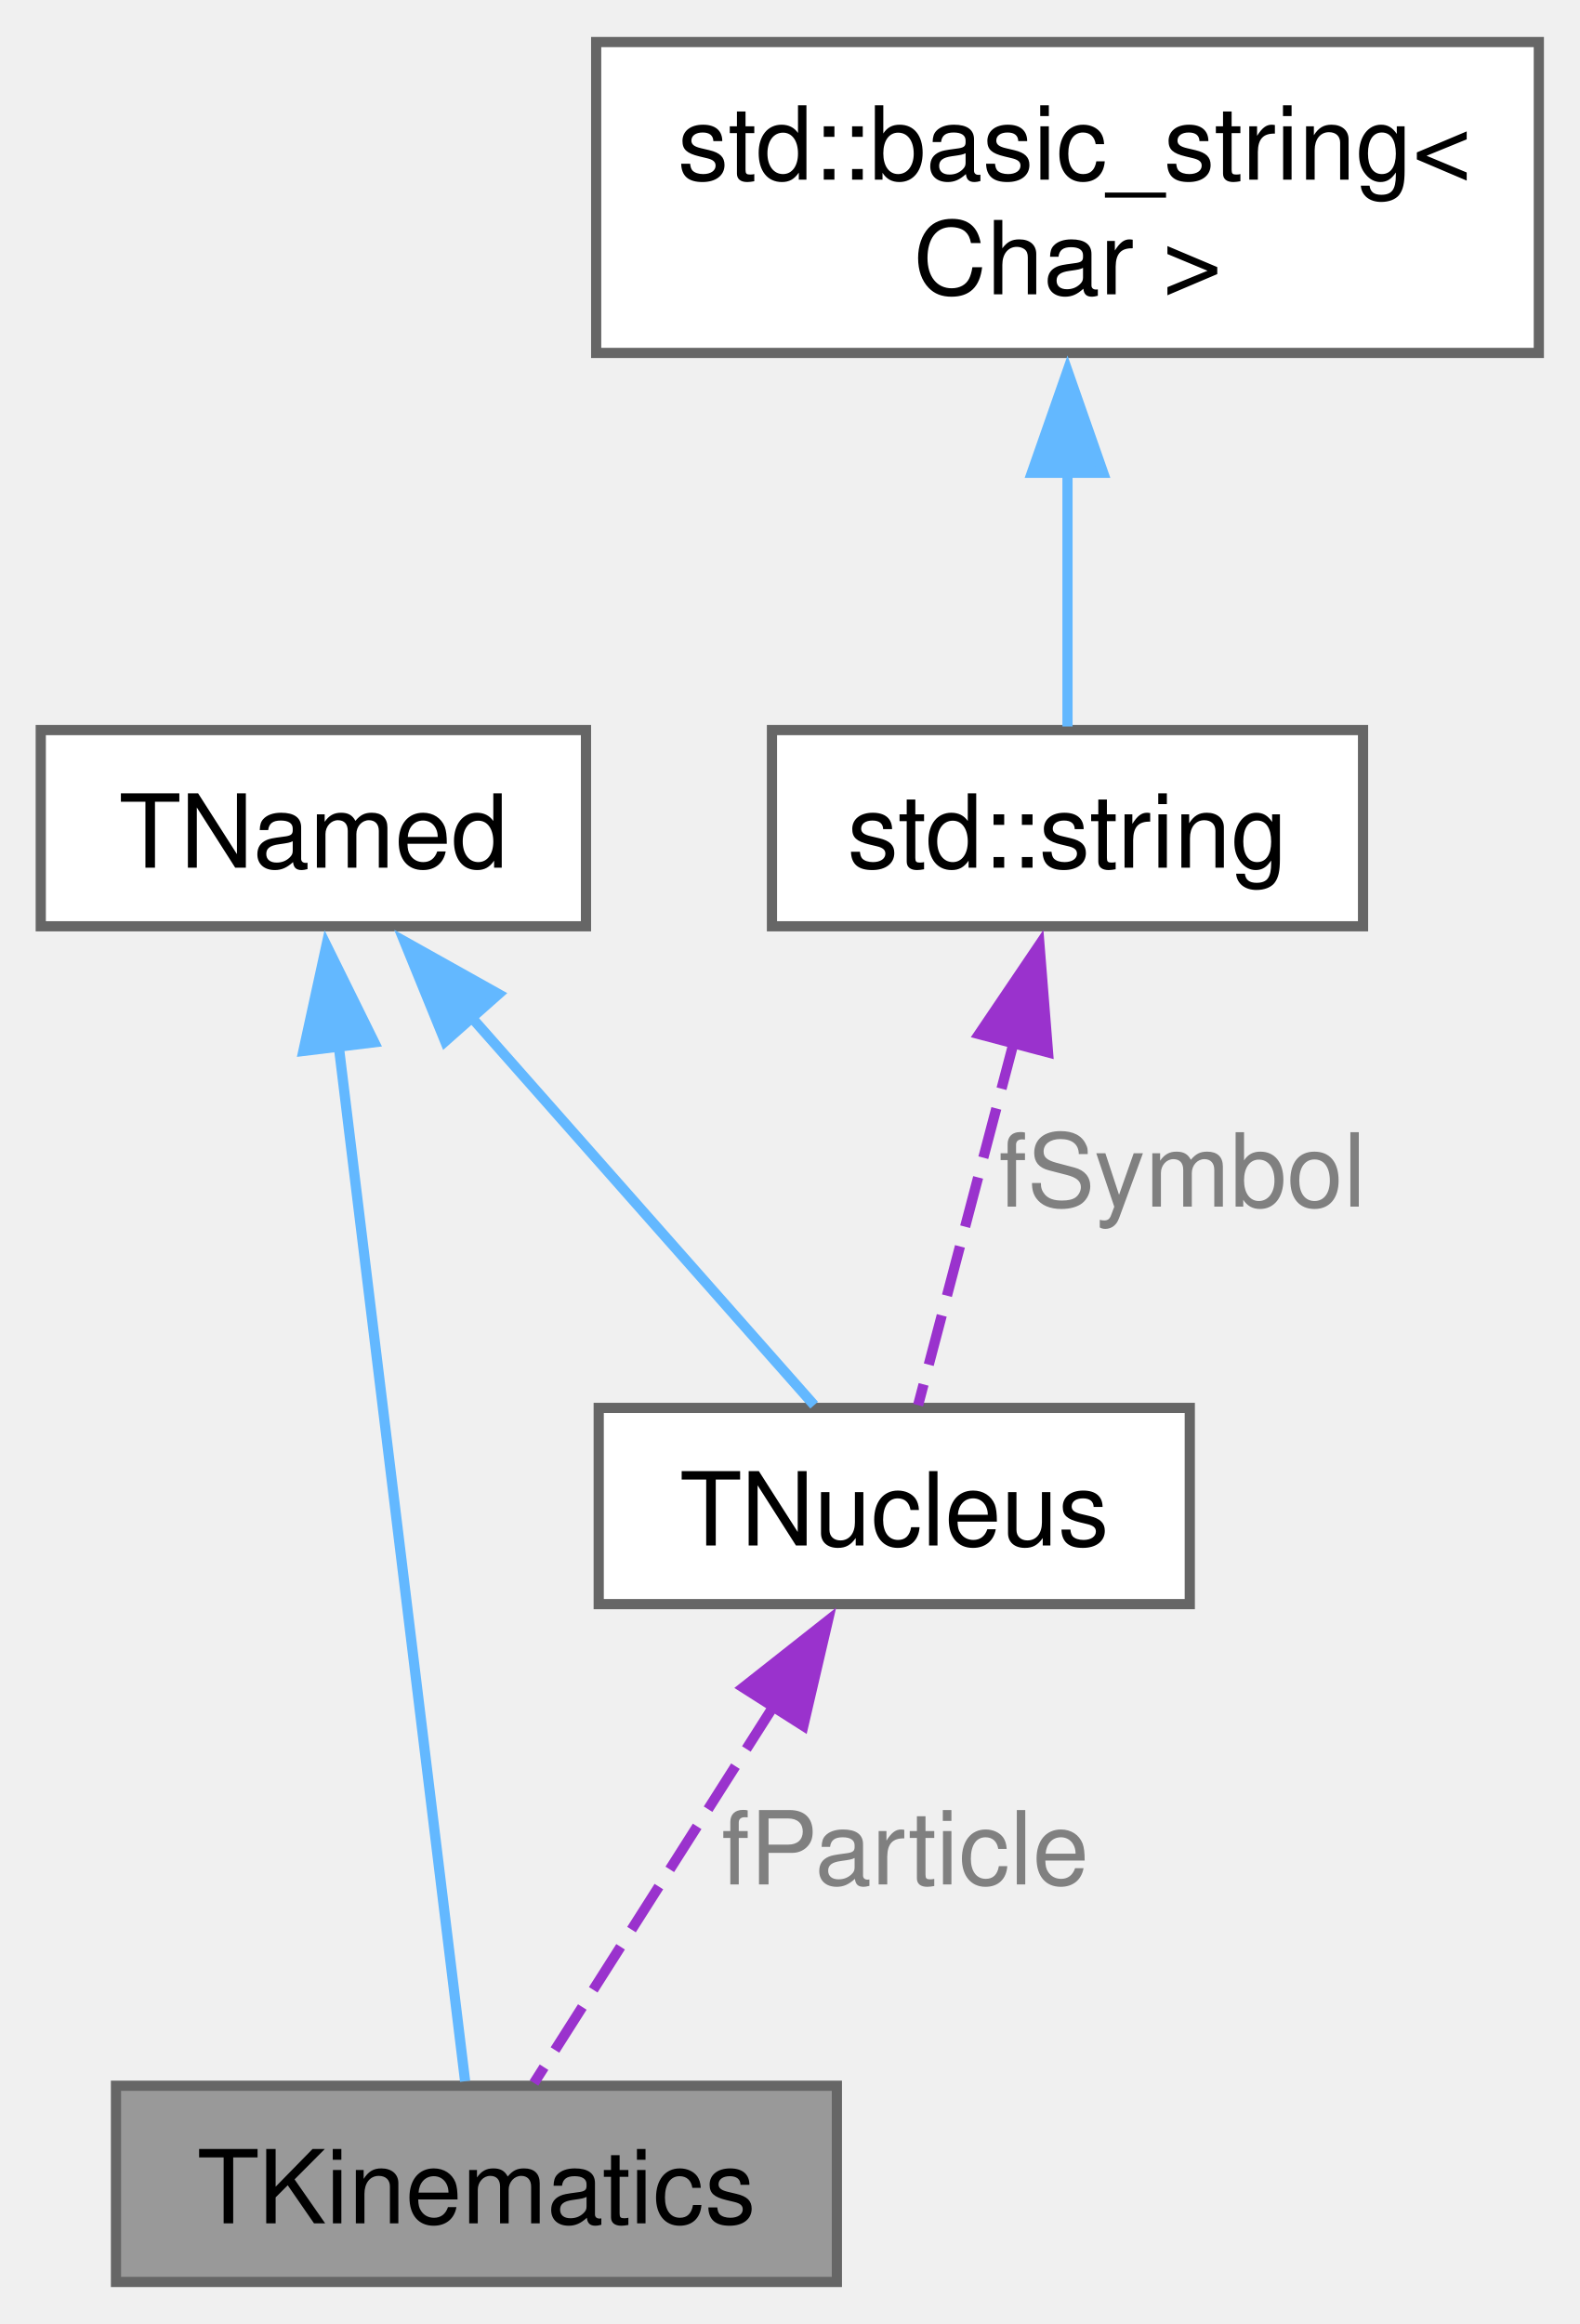
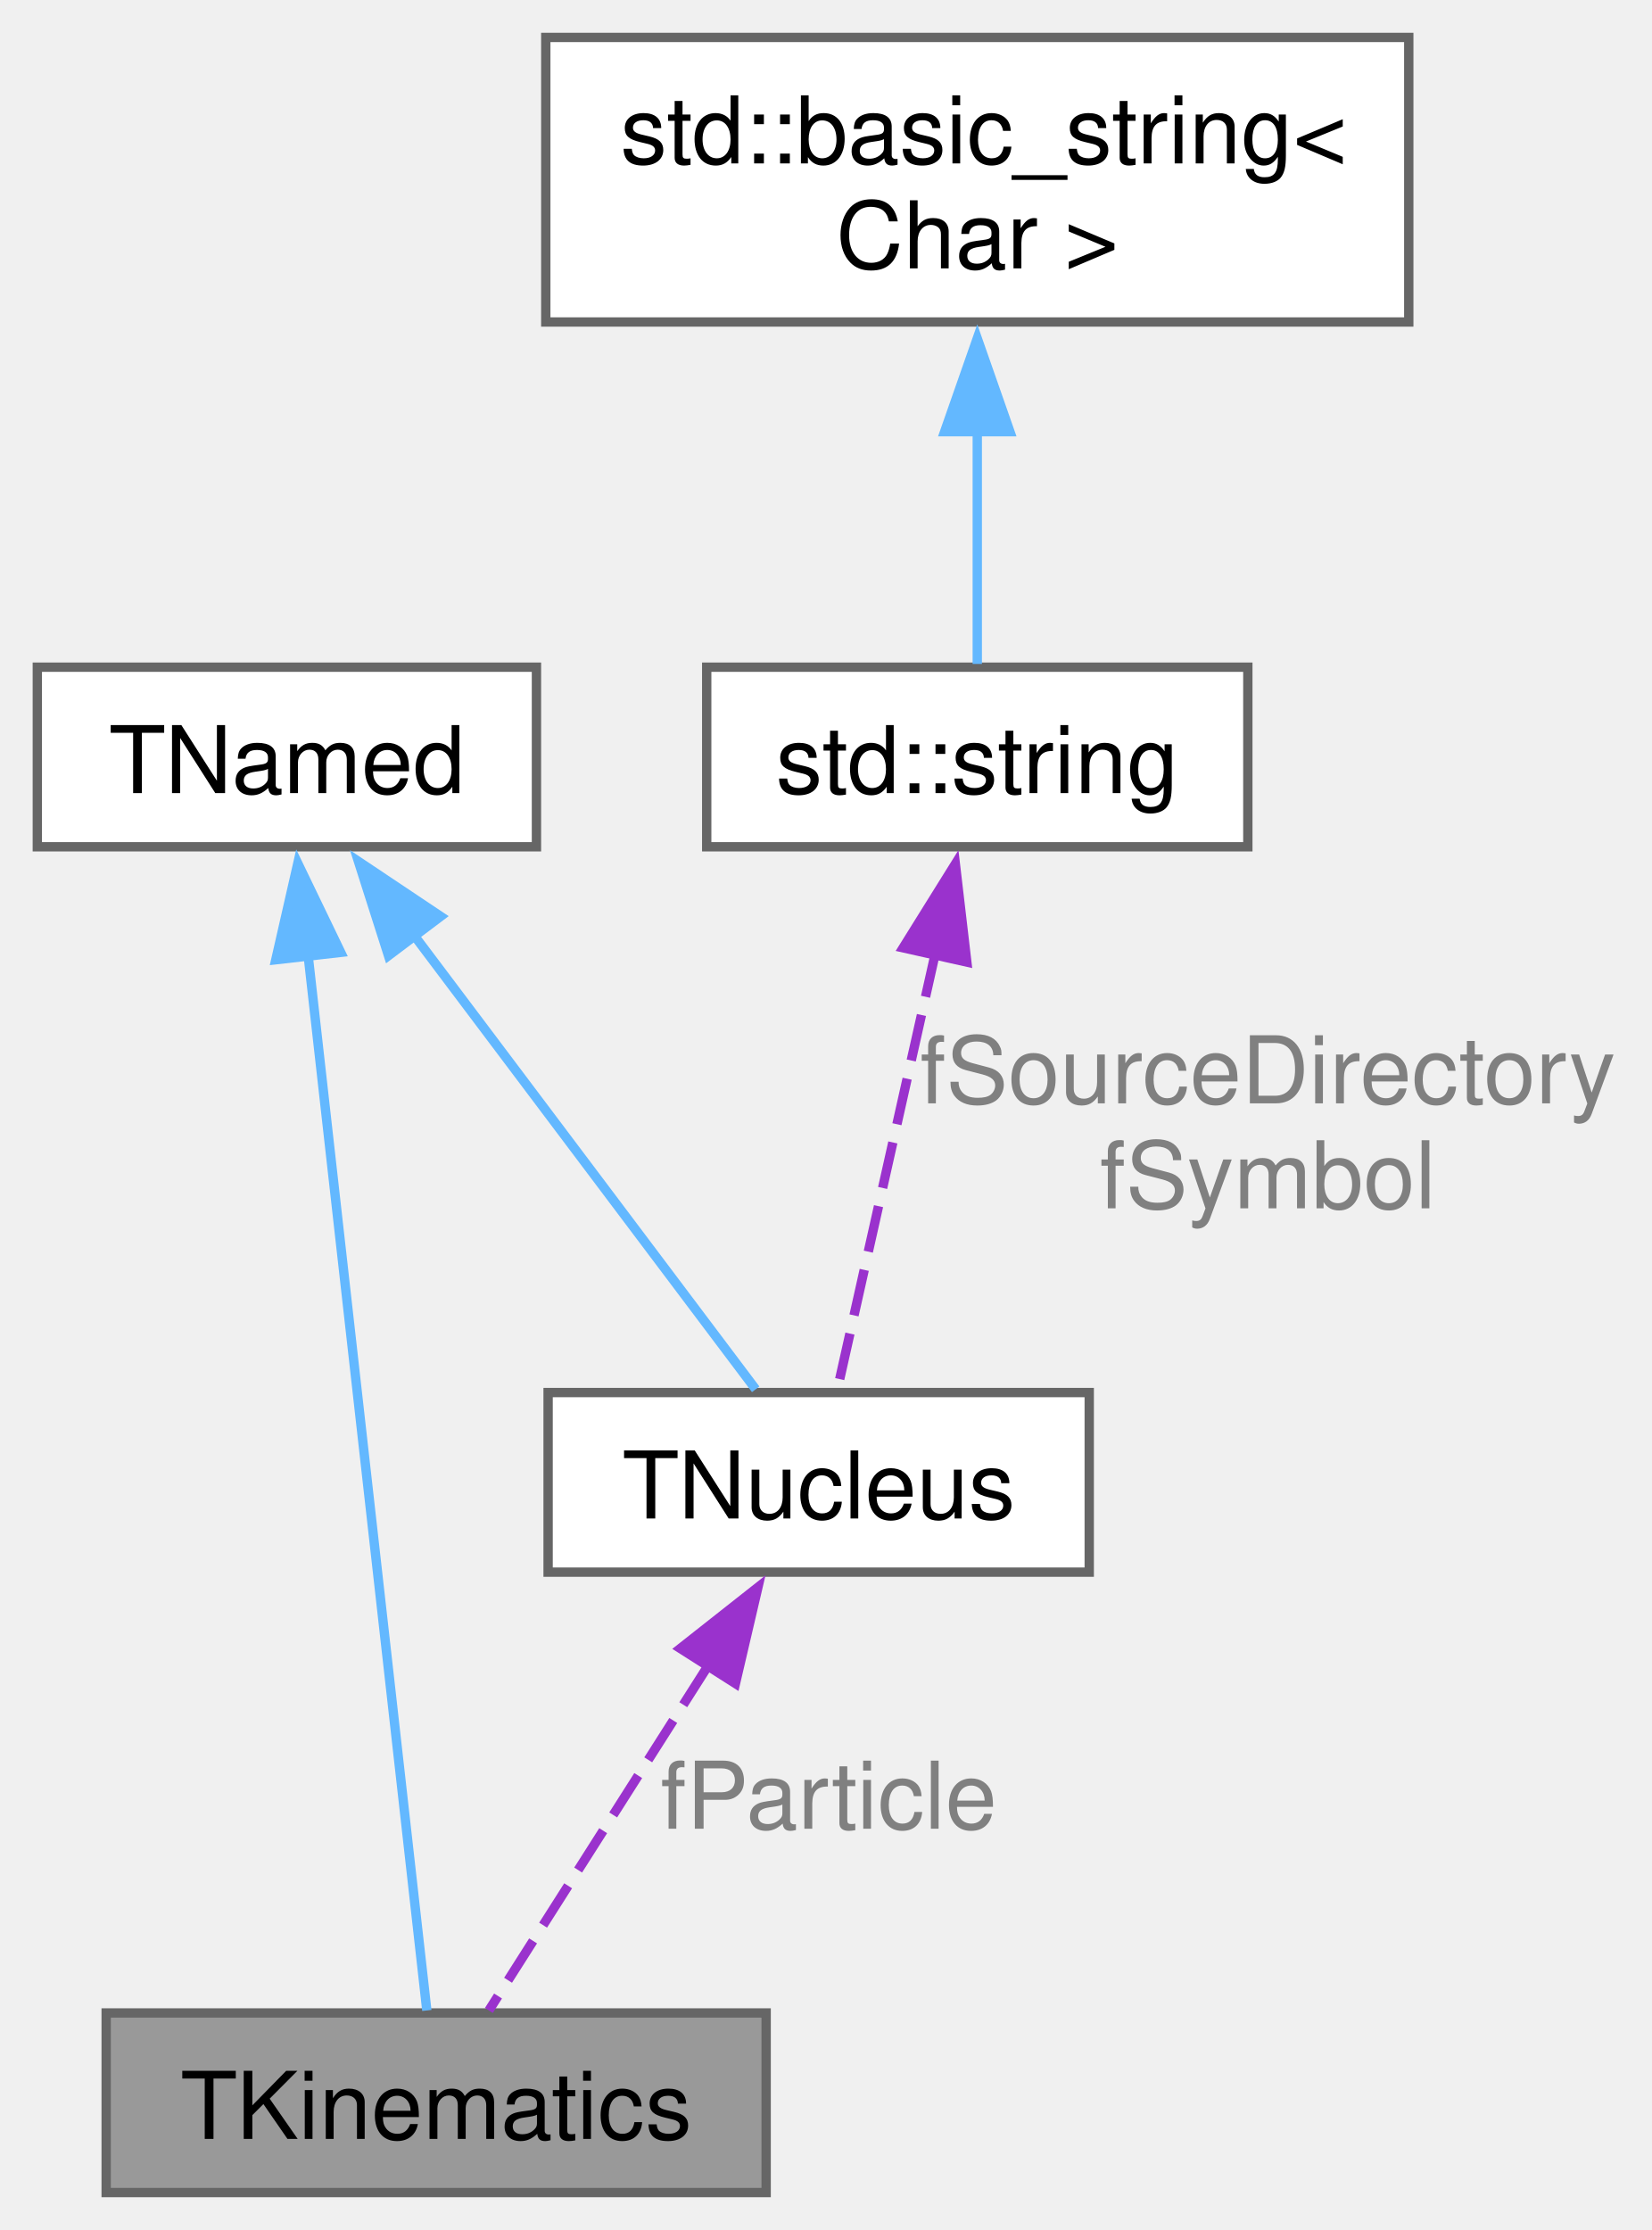
- <svg xmlns="http://www.w3.org/2000/svg" xmlns:xlink="http://www.w3.org/1999/xlink" width="155pt" height="228pt" viewBox="0.00 0.00 155.00 227.75">
-   <g id="graph0" class="graph" transform="scale(1 1) rotate(0) translate(4 223.75)">
+ <svg xmlns="http://www.w3.org/2000/svg" xmlns:xlink="http://www.w3.org/1999/xlink" width="177pt" height="239pt" viewBox="0.00 0.00 177.02 239.00">
+   <g id="graph0" class="graph" transform="scale(1 1) rotate(0) translate(4 235)">
    <g id="Node000001" class="node">
      <g id="a_Node000001">
        <a xlink:title=" ">
          <polygon fill="#999999" stroke="#666666" points="78.12,-19.25 7.38,-19.25 7.38,0 78.12,0 78.12,-19.25" />
          <text text-anchor="middle" x="42.75" y="-5.75" font-family="Helvetica,sans-Serif" font-size="10.00">TKinematics</text>
        </a>
      </g>
    </g>
    <g id="Node000002" class="node">
      <g id="a_Node000002">
        <a xlink:title=" ">
-           <polygon fill="white" stroke="#666666" points="53.5,-152.25 0,-152.25 0,-133 53.5,-133 53.5,-152.25" />
-           <text text-anchor="middle" x="26.75" y="-138.75" font-family="Helvetica,sans-Serif" font-size="10.00">TNamed</text>
+           <polygon fill="white" stroke="#666666" points="53.5,-163.5 0,-163.5 0,-144.25 53.5,-144.25 53.5,-163.5" />
+           <text text-anchor="middle" x="26.75" y="-150" font-family="Helvetica,sans-Serif" font-size="10.00">TNamed</text>
        </a>
      </g>
    </g>
    <g id="edge1_Node000001_Node000002" class="edge">
      <g id="a_edge1_Node000001_Node000002">
        <a xlink:title=" ">
-           <path fill="none" stroke="#63b8ff" d="M29.21,-121.49C32.74,-92.61 39.09,-40.6 41.64,-19.69" />
-           <polygon fill="#63b8ff" stroke="#63b8ff" points="25.77,-120.77 28.03,-131.12 32.72,-121.62 25.77,-120.77" />
+           <path fill="none" stroke="#63b8ff" d="M29.01,-132.76C32.54,-101.36 39.22,-41.97 41.75,-19.52" />
+           <polygon fill="#63b8ff" stroke="#63b8ff" points="25.56,-132.14 27.92,-142.47 32.52,-132.93 25.56,-132.14" />
        </a>
      </g>
    </g>
    <g id="Node000003" class="node">
      <g id="a_Node000003">
        <a xlink:href="class_t_nucleus.html" target="_top" xlink:title=" ">
          <polygon fill="white" stroke="#666666" points="112.75,-85.75 54.75,-85.75 54.75,-66.5 112.75,-66.5 112.75,-85.75" />
          <text text-anchor="middle" x="83.75" y="-72.25" font-family="Helvetica,sans-Serif" font-size="10.00">TNucleus</text>
        </a>
      </g>
    </g>
    <g id="edge3_Node000003_Node000002" class="edge">
      <g id="a_edge3_Node000003_Node000002">
        <a xlink:title=" ">
-           <path fill="none" stroke="#63b8ff" d="M42.23,-124.11C53.12,-111.78 67.24,-95.81 75.89,-86.02" />
-           <polygon fill="#63b8ff" stroke="#63b8ff" points="39.68,-121.71 35.68,-131.52 44.92,-126.35 39.68,-121.71" />
+           <path fill="none" stroke="#63b8ff" d="M40.33,-134.83C51.89,-119.47 68,-98.05 77,-86.1" />
+           <polygon fill="#63b8ff" stroke="#63b8ff" points="37.64,-132.58 34.42,-142.68 43.23,-136.79 37.64,-132.58" />
        </a>
      </g>
    </g>
    <g id="edge2_Node000001_Node000003" class="edge">
      <g id="a_edge2_Node000001_Node000003">
        <a xlink:title=" ">
          <path fill="none" stroke="#9a32cd" stroke-dasharray="5,2" d="M71.92,-56.51C64.19,-44.35 54.44,-29.02 48.4,-19.52" />
          <polygon fill="#9a32cd" stroke="#9a32cd" points="68.92,-58.32 77.24,-64.88 74.83,-54.56 68.92,-58.32" />
        </a>
      </g>
      <text text-anchor="middle" x="84.83" y="-39" font-family="Helvetica,sans-Serif" font-size="10.00" fill="grey"> fParticle</text>
    </g>
    <g id="Node000004" class="node">
      <g id="a_Node000004">
        <a xlink:title=" ">
-           <polygon fill="white" stroke="#666666" points="129.75,-152.25 71.75,-152.25 71.75,-133 129.75,-133 129.75,-152.25" />
-           <text text-anchor="middle" x="100.75" y="-138.75" font-family="Helvetica,sans-Serif" font-size="10.00">std::string</text>
+           <polygon fill="white" stroke="#666666" points="129.75,-163.5 71.75,-163.5 71.75,-144.25 129.75,-144.25 129.75,-163.5" />
+           <text text-anchor="middle" x="100.75" y="-150" font-family="Helvetica,sans-Serif" font-size="10.00">std::string</text>
        </a>
      </g>
    </g>
    <g id="edge4_Node000003_Node000004" class="edge">
      <g id="a_edge4_Node000003_Node000004">
        <a xlink:title=" ">
-           <path fill="none" stroke="#9a32cd" stroke-dasharray="5,2" d="M95.55,-121.9C92.4,-109.93 88.52,-95.23 86.09,-86.02" />
-           <polygon fill="#9a32cd" stroke="#9a32cd" points="92.07,-122.42 98,-131.19 98.84,-120.63 92.07,-122.42" />
+           <path fill="none" stroke="#9a32cd" stroke-dasharray="5,2" d="M96.3,-133.05C92.89,-117.85 88.34,-97.6 85.76,-86.1" />
+           <polygon fill="#9a32cd" stroke="#9a32cd" points="92.8,-133.42 98.4,-142.41 99.63,-131.89 92.8,-133.42" />
        </a>
      </g>
-       <text text-anchor="middle" x="112.02" y="-105.5" font-family="Helvetica,sans-Serif" font-size="10.00" fill="grey"> fSymbol</text>
+       <text text-anchor="middle" x="131.89" y="-116.75" font-family="Helvetica,sans-Serif" font-size="10.00" fill="grey"> fSourceDirectory</text>
+       <text text-anchor="middle" x="131.89" y="-105.5" font-family="Helvetica,sans-Serif" font-size="10.00" fill="grey">fSymbol</text>
    </g>
    <g id="Node000005" class="node">
      <g id="a_Node000005">
        <a xlink:title=" ">
-           <polygon fill="white" stroke="#666666" points="147,-219.75 54.5,-219.75 54.5,-189.25 147,-189.25 147,-219.75" />
-           <text text-anchor="start" x="62.5" y="-206.25" font-family="Helvetica,sans-Serif" font-size="10.00">std::basic_string&lt;</text>
-           <text text-anchor="middle" x="100.75" y="-195" font-family="Helvetica,sans-Serif" font-size="10.00"> Char &gt;</text>
+           <polygon fill="white" stroke="#666666" points="147,-231 54.5,-231 54.5,-200.5 147,-200.5 147,-231" />
+           <text text-anchor="start" x="62.5" y="-217.5" font-family="Helvetica,sans-Serif" font-size="10.00">std::basic_string&lt;</text>
+           <text text-anchor="middle" x="100.75" y="-206.25" font-family="Helvetica,sans-Serif" font-size="10.00"> Char &gt;</text>
        </a>
      </g>
    </g>
    <g id="edge5_Node000004_Node000005" class="edge">
      <g id="a_edge5_Node000004_Node000005">
        <a xlink:title=" ">
-           <path fill="none" stroke="#63b8ff" d="M100.75,-177.77C100.75,-168.79 100.75,-159.29 100.75,-152.6" />
-           <polygon fill="#63b8ff" stroke="#63b8ff" points="97.25,-177.49 100.75,-187.49 104.25,-177.49 97.25,-177.49" />
+           <path fill="none" stroke="#63b8ff" d="M100.75,-189.02C100.75,-180.04 100.75,-170.54 100.75,-163.85" />
+           <polygon fill="#63b8ff" stroke="#63b8ff" points="97.25,-188.74 100.75,-198.74 104.25,-188.74 97.25,-188.74" />
        </a>
      </g>
    </g>
  </g>
</svg>
